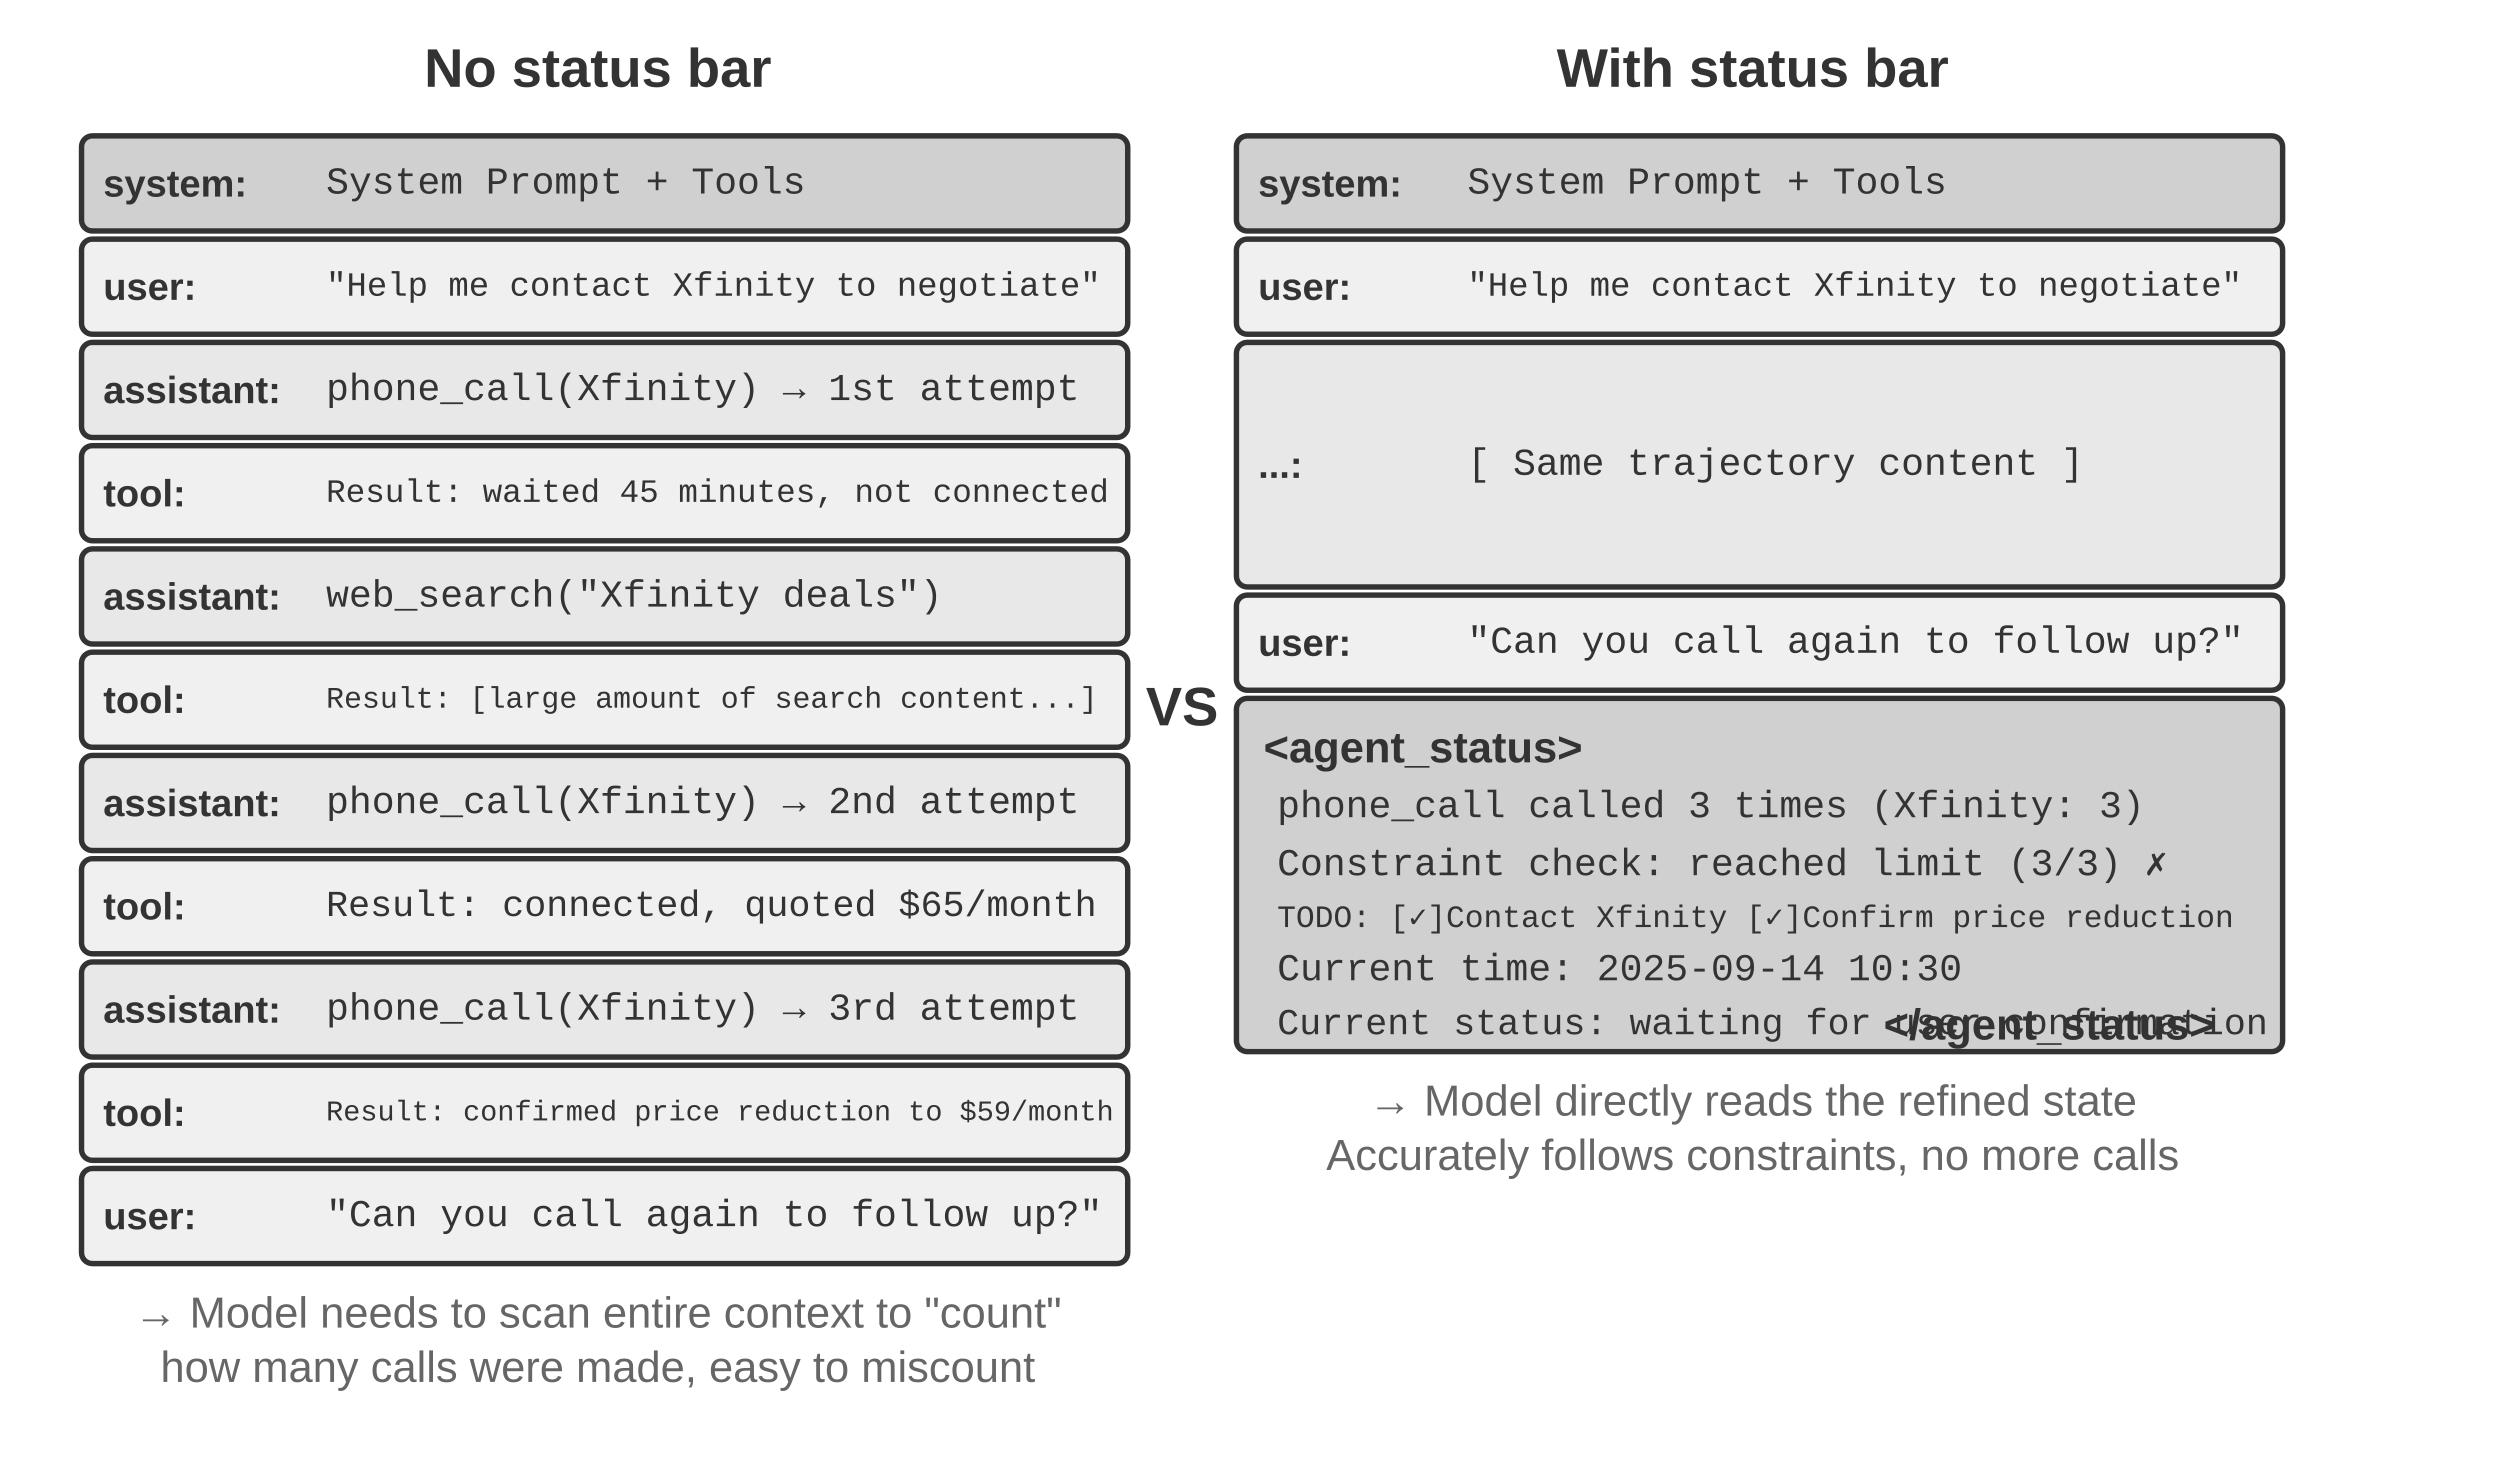
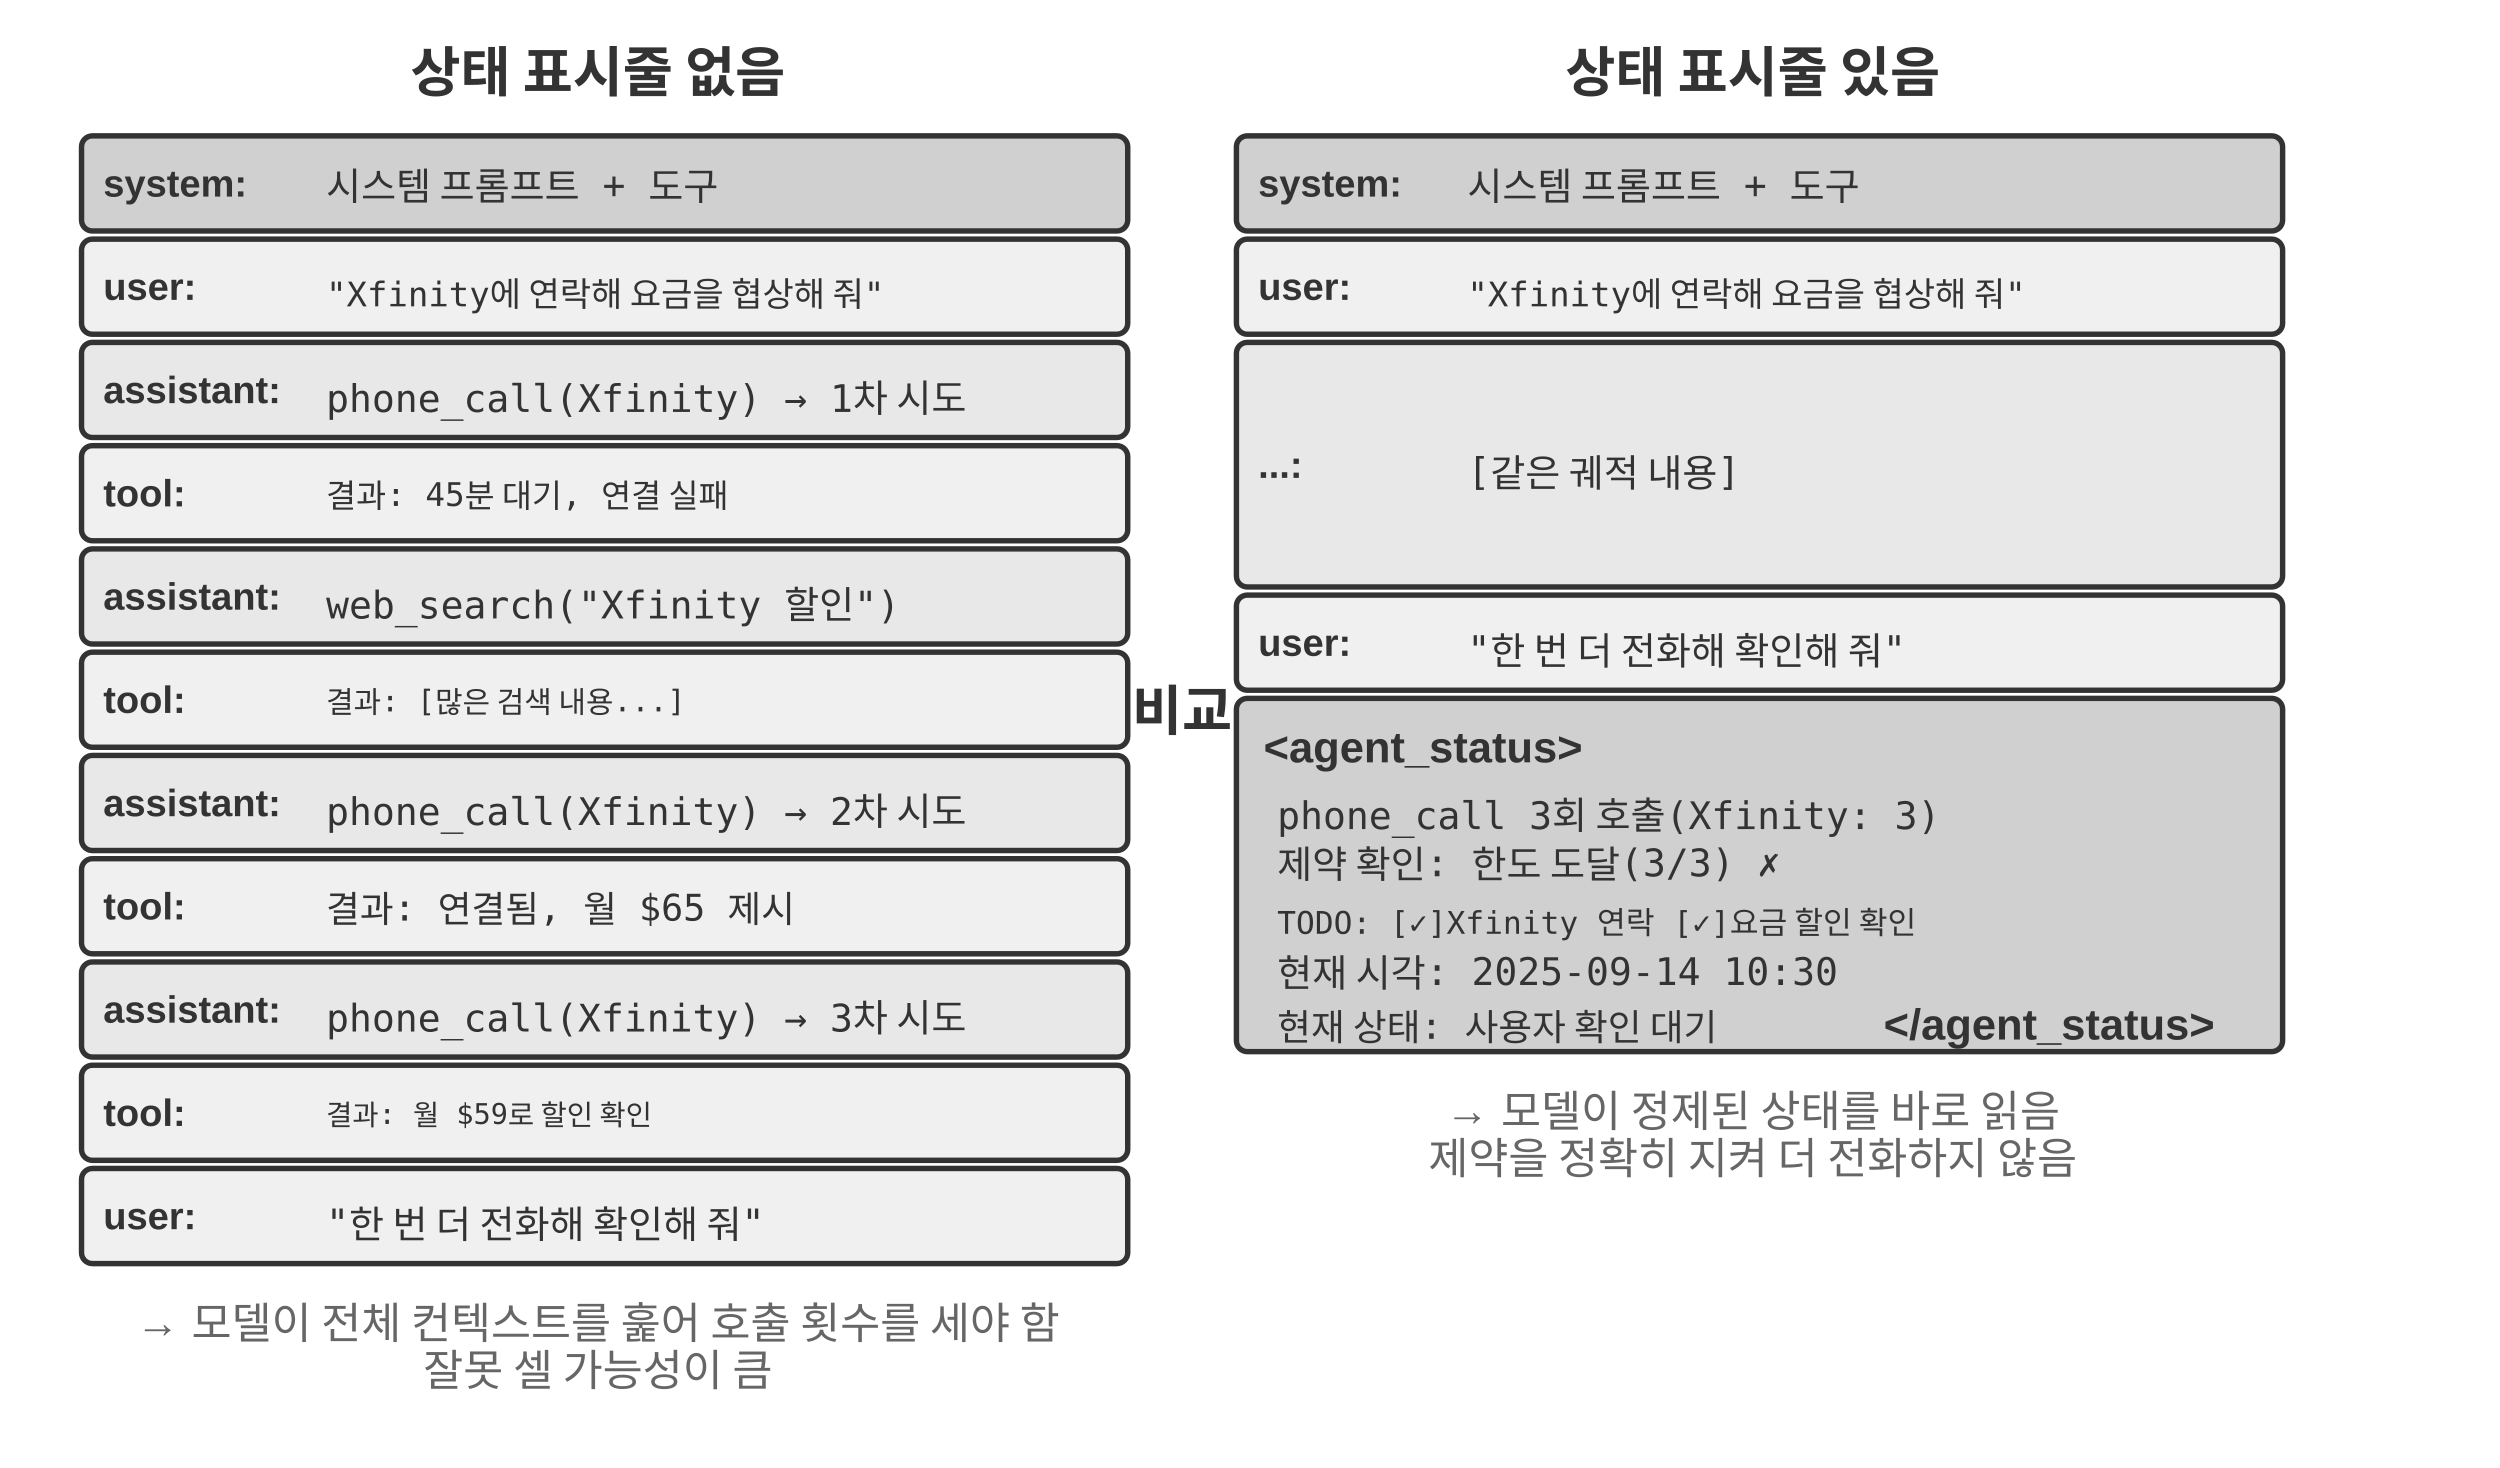
<svg xmlns="http://www.w3.org/2000/svg" viewBox="0 40 920 540" width="920" height="540" style="background:#ffffff">
  <defs>
    <marker id="ah" markerWidth="12" markerHeight="8" refX="12" refY="4" orient="auto">
      <polygon points="0 0, 12 4, 0 8" fill="#333333" />
    </marker>
    <marker id="ah-light" markerWidth="12" markerHeight="8" refX="12" refY="4" orient="auto">
      <polygon points="0 0, 12 4, 0 8" fill="#999999" />
    </marker>
  </defs>
-   <text x="220.0" y="65" font-family="Arial, 'Helvetica Neue', Helvetica, 'PingFang SC', 'Microsoft YaHei', sans-serif" font-size="20" fill="#333333" text-anchor="middle" dominant-baseline="central" font-weight="bold">No status bar</text>
-   <text x="645.0" y="65" font-family="Arial, 'Helvetica Neue', Helvetica, 'PingFang SC', 'Microsoft YaHei', sans-serif" font-size="20" fill="#333333" text-anchor="middle" dominant-baseline="central" font-weight="bold">With status bar</text>
+   <text x="220.0" y="65" font-family="'Apple SD Gothic Neo', 'Malgun Gothic', Arial, sans-serif" font-size="20" fill="#333333" text-anchor="middle" dominant-baseline="central" font-weight="bold">상태 표시줄 없음</text>
+   <text x="645.0" y="65" font-family="'Apple SD Gothic Neo', 'Malgun Gothic', Arial, sans-serif" font-size="20" fill="#333333" text-anchor="middle" dominant-baseline="central" font-weight="bold">상태 표시줄 있음</text>
  <rect x="30" y="90" width="385" height="35" rx="4" fill="#d0d0d0" stroke="#333333" stroke-width="2" />
-   <text x="38" y="107.5" font-family="Arial, 'Helvetica Neue', Helvetica, 'PingFang SC', 'Microsoft YaHei', sans-serif" font-size="14" fill="#333333" text-anchor="start" dominant-baseline="central" font-weight="bold">system:</text>
-   <text x="120" y="107.5" font-family="'Courier New', Courier, monospace" font-size="14" fill="#333333" text-anchor="start" dominant-baseline="central">System Prompt + Tools</text>
+   <text x="38" y="107.5" font-family="'Apple SD Gothic Neo', 'Malgun Gothic', Arial, sans-serif" font-size="14" fill="#333333" text-anchor="start" dominant-baseline="central" font-weight="bold">system:</text>
+   <text x="120" y="107.5" font-family="'Apple SD Gothic Neo', 'Malgun Gothic', monospace" font-size="14" fill="#333333" text-anchor="start" dominant-baseline="central">시스템 프롬프트 + 도구</text>
  <rect x="30" y="128" width="385" height="35" rx="4" fill="#f0f0f0" stroke="#333333" stroke-width="2" />
-   <text x="38" y="145.5" font-family="Arial, 'Helvetica Neue', Helvetica, 'PingFang SC', 'Microsoft YaHei', sans-serif" font-size="14" fill="#333333" text-anchor="start" dominant-baseline="central" font-weight="bold">user:</text>
-   <text x="120" y="145.5" font-family="'Courier New', Courier, monospace" font-size="12.5" fill="#333333" text-anchor="start" dominant-baseline="central">"Help me contact Xfinity to negotiate"</text>
+   <text x="38" y="145.5" font-family="'Apple SD Gothic Neo', 'Malgun Gothic', Arial, sans-serif" font-size="14" fill="#333333" text-anchor="start" dominant-baseline="central" font-weight="bold">user:</text>
+   <text x="120" y="145.5" font-family="'Apple SD Gothic Neo', 'Malgun Gothic', monospace" font-size="12.5" fill="#333333" text-anchor="start" dominant-baseline="central">"Xfinity에 연락해 요금을 협상해 줘"</text>
  <rect x="30" y="166" width="385" height="35" rx="4" fill="#e8e8e8" stroke="#333333" stroke-width="2" />
-   <text x="38" y="183.5" font-family="Arial, 'Helvetica Neue', Helvetica, 'PingFang SC', 'Microsoft YaHei', sans-serif" font-size="14" fill="#333333" text-anchor="start" dominant-baseline="central" font-weight="bold">assistant:</text>
-   <text x="120" y="183.5" font-family="'Courier New', Courier, monospace" font-size="14" fill="#333333" text-anchor="start" dominant-baseline="central">phone_call(Xfinity) → 1st attempt</text>
+   <text x="38" y="183.5" font-family="'Apple SD Gothic Neo', 'Malgun Gothic', Arial, sans-serif" font-size="14" fill="#333333" text-anchor="start" dominant-baseline="central" font-weight="bold">assistant:</text>
+   <text x="120" y="183.5" font-family="'Apple SD Gothic Neo', 'Malgun Gothic', monospace" font-size="14" fill="#333333" text-anchor="start" dominant-baseline="central">phone_call(Xfinity) → 1차 시도</text>
  <rect x="30" y="204" width="385" height="35" rx="4" fill="#f0f0f0" stroke="#333333" stroke-width="2" />
-   <text x="38" y="221.5" font-family="Arial, 'Helvetica Neue', Helvetica, 'PingFang SC', 'Microsoft YaHei', sans-serif" font-size="14" fill="#333333" text-anchor="start" dominant-baseline="central" font-weight="bold">tool:</text>
-   <text x="120" y="221.5" font-family="'Courier New', Courier, monospace" font-size="12" fill="#333333" text-anchor="start" dominant-baseline="central">Result: waited 45 minutes, not connected</text>
+   <text x="38" y="221.5" font-family="'Apple SD Gothic Neo', 'Malgun Gothic', Arial, sans-serif" font-size="14" fill="#333333" text-anchor="start" dominant-baseline="central" font-weight="bold">tool:</text>
+   <text x="120" y="221.5" font-family="'Apple SD Gothic Neo', 'Malgun Gothic', monospace" font-size="12" fill="#333333" text-anchor="start" dominant-baseline="central">결과: 45분 대기, 연결 실패</text>
  <rect x="30" y="242" width="385" height="35" rx="4" fill="#e8e8e8" stroke="#333333" stroke-width="2" />
-   <text x="38" y="259.5" font-family="Arial, 'Helvetica Neue', Helvetica, 'PingFang SC', 'Microsoft YaHei', sans-serif" font-size="14" fill="#333333" text-anchor="start" dominant-baseline="central" font-weight="bold">assistant:</text>
-   <text x="120" y="259.5" font-family="'Courier New', Courier, monospace" font-size="14" fill="#333333" text-anchor="start" dominant-baseline="central">web_search("Xfinity deals")</text>
+   <text x="38" y="259.5" font-family="'Apple SD Gothic Neo', 'Malgun Gothic', Arial, sans-serif" font-size="14" fill="#333333" text-anchor="start" dominant-baseline="central" font-weight="bold">assistant:</text>
+   <text x="120" y="259.5" font-family="'Apple SD Gothic Neo', 'Malgun Gothic', monospace" font-size="14" fill="#333333" text-anchor="start" dominant-baseline="central">web_search("Xfinity 할인")</text>
  <rect x="30" y="280" width="385" height="35" rx="4" fill="#f0f0f0" stroke="#333333" stroke-width="2" />
-   <text x="38" y="297.5" font-family="Arial, 'Helvetica Neue', Helvetica, 'PingFang SC', 'Microsoft YaHei', sans-serif" font-size="14" fill="#333333" text-anchor="start" dominant-baseline="central" font-weight="bold">tool:</text>
-   <text x="120" y="297.5" font-family="'Courier New', Courier, monospace" font-size="11" fill="#333333" text-anchor="start" dominant-baseline="central">Result: [large amount of search content...]</text>
+   <text x="38" y="297.5" font-family="'Apple SD Gothic Neo', 'Malgun Gothic', Arial, sans-serif" font-size="14" fill="#333333" text-anchor="start" dominant-baseline="central" font-weight="bold">tool:</text>
+   <text x="120" y="297.5" font-family="'Apple SD Gothic Neo', 'Malgun Gothic', monospace" font-size="11" fill="#333333" text-anchor="start" dominant-baseline="central">결과: [많은 검색 내용...]</text>
  <rect x="30" y="318" width="385" height="35" rx="4" fill="#e8e8e8" stroke="#333333" stroke-width="2" />
-   <text x="38" y="335.5" font-family="Arial, 'Helvetica Neue', Helvetica, 'PingFang SC', 'Microsoft YaHei', sans-serif" font-size="14" fill="#333333" text-anchor="start" dominant-baseline="central" font-weight="bold">assistant:</text>
-   <text x="120" y="335.5" font-family="'Courier New', Courier, monospace" font-size="14" fill="#333333" text-anchor="start" dominant-baseline="central">phone_call(Xfinity) → 2nd attempt</text>
+   <text x="38" y="335.5" font-family="'Apple SD Gothic Neo', 'Malgun Gothic', Arial, sans-serif" font-size="14" fill="#333333" text-anchor="start" dominant-baseline="central" font-weight="bold">assistant:</text>
+   <text x="120" y="335.5" font-family="'Apple SD Gothic Neo', 'Malgun Gothic', monospace" font-size="14" fill="#333333" text-anchor="start" dominant-baseline="central">phone_call(Xfinity) → 2차 시도</text>
  <rect x="30" y="356" width="385" height="35" rx="4" fill="#f0f0f0" stroke="#333333" stroke-width="2" />
-   <text x="38" y="373.5" font-family="Arial, 'Helvetica Neue', Helvetica, 'PingFang SC', 'Microsoft YaHei', sans-serif" font-size="14" fill="#333333" text-anchor="start" dominant-baseline="central" font-weight="bold">tool:</text>
-   <text x="120" y="373.5" font-family="'Courier New', Courier, monospace" font-size="13.5" fill="#333333" text-anchor="start" dominant-baseline="central">Result: connected, quoted $65/month</text>
+   <text x="38" y="373.5" font-family="'Apple SD Gothic Neo', 'Malgun Gothic', Arial, sans-serif" font-size="14" fill="#333333" text-anchor="start" dominant-baseline="central" font-weight="bold">tool:</text>
+   <text x="120" y="373.5" font-family="'Apple SD Gothic Neo', 'Malgun Gothic', monospace" font-size="13.5" fill="#333333" text-anchor="start" dominant-baseline="central">결과: 연결됨, 월 $65 제시</text>
  <rect x="30" y="394" width="385" height="35" rx="4" fill="#e8e8e8" stroke="#333333" stroke-width="2" />
-   <text x="38" y="411.5" font-family="Arial, 'Helvetica Neue', Helvetica, 'PingFang SC', 'Microsoft YaHei', sans-serif" font-size="14" fill="#333333" text-anchor="start" dominant-baseline="central" font-weight="bold">assistant:</text>
-   <text x="120" y="411.5" font-family="'Courier New', Courier, monospace" font-size="14" fill="#333333" text-anchor="start" dominant-baseline="central">phone_call(Xfinity) → 3rd attempt</text>
+   <text x="38" y="411.5" font-family="'Apple SD Gothic Neo', 'Malgun Gothic', Arial, sans-serif" font-size="14" fill="#333333" text-anchor="start" dominant-baseline="central" font-weight="bold">assistant:</text>
+   <text x="120" y="411.5" font-family="'Apple SD Gothic Neo', 'Malgun Gothic', monospace" font-size="14" fill="#333333" text-anchor="start" dominant-baseline="central">phone_call(Xfinity) → 3차 시도</text>
  <rect x="30" y="432" width="385" height="35" rx="4" fill="#f0f0f0" stroke="#333333" stroke-width="2" />
-   <text x="38" y="449.5" font-family="Arial, 'Helvetica Neue', Helvetica, 'PingFang SC', 'Microsoft YaHei', sans-serif" font-size="14" fill="#333333" text-anchor="start" dominant-baseline="central" font-weight="bold">tool:</text>
-   <text x="120" y="449.5" font-family="'Courier New', Courier, monospace" font-size="10.5" fill="#333333" text-anchor="start" dominant-baseline="central">Result: confirmed price reduction to $59/month</text>
+   <text x="38" y="449.5" font-family="'Apple SD Gothic Neo', 'Malgun Gothic', Arial, sans-serif" font-size="14" fill="#333333" text-anchor="start" dominant-baseline="central" font-weight="bold">tool:</text>
+   <text x="120" y="449.5" font-family="'Apple SD Gothic Neo', 'Malgun Gothic', monospace" font-size="10.5" fill="#333333" text-anchor="start" dominant-baseline="central">결과: 월 $59로 할인 확인</text>
  <rect x="30" y="470" width="385" height="35" rx="4" fill="#f0f0f0" stroke="#333333" stroke-width="2" />
-   <text x="38" y="487.5" font-family="Arial, 'Helvetica Neue', Helvetica, 'PingFang SC', 'Microsoft YaHei', sans-serif" font-size="14" fill="#333333" text-anchor="start" dominant-baseline="central" font-weight="bold">user:</text>
-   <text x="120" y="487.5" font-family="'Courier New', Courier, monospace" font-size="14" fill="#333333" text-anchor="start" dominant-baseline="central">"Can you call again to follow up?"</text>
-   <text x="220.0" y="523" font-family="Arial, 'Helvetica Neue', Helvetica, 'PingFang SC', 'Microsoft YaHei', sans-serif" font-size="16" fill="#666666" text-anchor="middle" dominant-baseline="central" font-weight="normal">→ Model needs to scan entire context to "count"</text>
-   <text x="220.0" y="543" font-family="Arial, 'Helvetica Neue', Helvetica, 'PingFang SC', 'Microsoft YaHei', sans-serif" font-size="16" fill="#666666" text-anchor="middle" dominant-baseline="central" font-weight="normal">how many calls were made, easy to miscount</text>
+   <text x="38" y="487.5" font-family="'Apple SD Gothic Neo', 'Malgun Gothic', Arial, sans-serif" font-size="14" fill="#333333" text-anchor="start" dominant-baseline="central" font-weight="bold">user:</text>
+   <text x="120" y="487.5" font-family="'Apple SD Gothic Neo', 'Malgun Gothic', monospace" font-size="14" fill="#333333" text-anchor="start" dominant-baseline="central">"한 번 더 전화해 확인해 줘"</text>
+   <text x="220.0" y="523" font-family="'Apple SD Gothic Neo', 'Malgun Gothic', Arial, sans-serif" font-size="16" fill="#666666" text-anchor="middle" dominant-baseline="central" font-weight="normal">→ 모델이 전체 컨텍스트를 훑어 호출 횟수를 세야 함</text>
+   <text x="220.0" y="543" font-family="'Apple SD Gothic Neo', 'Malgun Gothic', Arial, sans-serif" font-size="16" fill="#666666" text-anchor="middle" dominant-baseline="central" font-weight="normal">잘못 셀 가능성이 큼</text>
  <rect x="455" y="90" width="385" height="35" rx="4" fill="#d0d0d0" stroke="#333333" stroke-width="2" />
-   <text x="463" y="107.5" font-family="Arial, 'Helvetica Neue', Helvetica, 'PingFang SC', 'Microsoft YaHei', sans-serif" font-size="14" fill="#333333" text-anchor="start" dominant-baseline="central" font-weight="bold">system:</text>
-   <text x="540" y="107.5" font-family="'Courier New', Courier, monospace" font-size="14" fill="#333333" text-anchor="start" dominant-baseline="central">System Prompt + Tools</text>
+   <text x="463" y="107.5" font-family="'Apple SD Gothic Neo', 'Malgun Gothic', Arial, sans-serif" font-size="14" fill="#333333" text-anchor="start" dominant-baseline="central" font-weight="bold">system:</text>
+   <text x="540" y="107.5" font-family="'Apple SD Gothic Neo', 'Malgun Gothic', monospace" font-size="14" fill="#333333" text-anchor="start" dominant-baseline="central">시스템 프롬프트 + 도구</text>
  <rect x="455" y="128" width="385" height="35" rx="4" fill="#f0f0f0" stroke="#333333" stroke-width="2" />
-   <text x="463" y="145.5" font-family="Arial, 'Helvetica Neue', Helvetica, 'PingFang SC', 'Microsoft YaHei', sans-serif" font-size="14" fill="#333333" text-anchor="start" dominant-baseline="central" font-weight="bold">user:</text>
-   <text x="540" y="145.5" font-family="'Courier New', Courier, monospace" font-size="12.5" fill="#333333" text-anchor="start" dominant-baseline="central">"Help me contact Xfinity to negotiate"</text>
+   <text x="463" y="145.5" font-family="'Apple SD Gothic Neo', 'Malgun Gothic', Arial, sans-serif" font-size="14" fill="#333333" text-anchor="start" dominant-baseline="central" font-weight="bold">user:</text>
+   <text x="540" y="145.5" font-family="'Apple SD Gothic Neo', 'Malgun Gothic', monospace" font-size="12.5" fill="#333333" text-anchor="start" dominant-baseline="central">"Xfinity에 연락해 요금을 협상해 줘"</text>
  <rect x="455" y="166" width="385" height="90" rx="4" fill="#e8e8e8" stroke="#333333" stroke-width="2" />
-   <text x="463" y="211.0" font-family="Arial, 'Helvetica Neue', Helvetica, 'PingFang SC', 'Microsoft YaHei', sans-serif" font-size="14" fill="#333333" text-anchor="start" dominant-baseline="central" font-weight="bold">...:</text>
-   <text x="540" y="211.0" font-family="'Courier New', Courier, monospace" font-size="14" fill="#333333" text-anchor="start" dominant-baseline="central">[ Same trajectory content ]</text>
+   <text x="463" y="211.0" font-family="'Apple SD Gothic Neo', 'Malgun Gothic', Arial, sans-serif" font-size="14" fill="#333333" text-anchor="start" dominant-baseline="central" font-weight="bold">...:</text>
+   <text x="540" y="211.0" font-family="'Apple SD Gothic Neo', 'Malgun Gothic', monospace" font-size="14" fill="#333333" text-anchor="start" dominant-baseline="central">[같은 궤적 내용]</text>
  <rect x="455" y="259" width="385" height="35" rx="4" fill="#f0f0f0" stroke="#333333" stroke-width="2" />
-   <text x="463" y="276.5" font-family="Arial, 'Helvetica Neue', Helvetica, 'PingFang SC', 'Microsoft YaHei', sans-serif" font-size="14" fill="#333333" text-anchor="start" dominant-baseline="central" font-weight="bold">user:</text>
-   <text x="540" y="276.5" font-family="'Courier New', Courier, monospace" font-size="14" fill="#333333" text-anchor="start" dominant-baseline="central">"Can you call again to follow up?"</text>
+   <text x="463" y="276.5" font-family="'Apple SD Gothic Neo', 'Malgun Gothic', Arial, sans-serif" font-size="14" fill="#333333" text-anchor="start" dominant-baseline="central" font-weight="bold">user:</text>
+   <text x="540" y="276.5" font-family="'Apple SD Gothic Neo', 'Malgun Gothic', monospace" font-size="14" fill="#333333" text-anchor="start" dominant-baseline="central">"한 번 더 전화해 확인해 줘"</text>
  <rect x="455" y="297" width="385" height="130" rx="4" fill="#d0d0d0" stroke="#333333" stroke-width="2" />
-   <text x="465" y="315" font-family="Arial, 'Helvetica Neue', Helvetica, 'PingFang SC', 'Microsoft YaHei', sans-serif" font-size="16" fill="#333333" text-anchor="start" dominant-baseline="central" font-weight="bold">&lt;agent_status&gt;</text>
-   <text x="470" y="337" font-family="'Courier New', Courier, monospace" font-size="14" fill="#333333" text-anchor="start" dominant-baseline="central">phone_call called 3 times (Xfinity: 3)</text>
-   <text x="470" y="357" font-family="'Courier New', Courier, monospace" font-size="14" fill="#333333" text-anchor="start" dominant-baseline="central">Constraint check: reached limit (3/3) ✗</text>
-   <text x="470" y="377" font-family="'Courier New', Courier, monospace" font-size="11.5" fill="#333333" text-anchor="start" dominant-baseline="central">TODO: [✓]Contact Xfinity [✓]Confirm price reduction</text>
-   <text x="470" y="397" font-family="'Courier New', Courier, monospace" font-size="14" fill="#333333" text-anchor="start" dominant-baseline="central">Current time: 2025-09-14 10:30</text>
-   <text x="470" y="417" font-family="'Courier New', Courier, monospace" font-size="13.5" fill="#333333" text-anchor="start" dominant-baseline="central">Current status: waiting for user confirmation</text>
-   <text x="815" y="417" font-family="Arial, 'Helvetica Neue', Helvetica, 'PingFang SC', 'Microsoft YaHei', sans-serif" font-size="16" fill="#333333" text-anchor="end" dominant-baseline="central" font-weight="bold">&lt;/agent_status&gt;</text>
-   <text x="645.0" y="445" font-family="Arial, 'Helvetica Neue', Helvetica, 'PingFang SC', 'Microsoft YaHei', sans-serif" font-size="16" fill="#666666" text-anchor="middle" dominant-baseline="central" font-weight="normal">→ Model directly reads the refined state</text>
-   <text x="645.0" y="465" font-family="Arial, 'Helvetica Neue', Helvetica, 'PingFang SC', 'Microsoft YaHei', sans-serif" font-size="16" fill="#666666" text-anchor="middle" dominant-baseline="central" font-weight="normal">Accurately follows constraints, no more calls</text>
-   <text x="435.0" y="300" font-family="Arial, 'Helvetica Neue', Helvetica, 'PingFang SC', 'Microsoft YaHei', sans-serif" font-size="20" fill="#333333" text-anchor="middle" dominant-baseline="central" font-weight="bold">VS</text>
+   <text x="465" y="315" font-family="'Apple SD Gothic Neo', 'Malgun Gothic', Arial, sans-serif" font-size="16" fill="#333333" text-anchor="start" dominant-baseline="central" font-weight="bold">&lt;agent_status&gt;</text>
+   <text x="470" y="337" font-family="'Apple SD Gothic Neo', 'Malgun Gothic', monospace" font-size="14" fill="#333333" text-anchor="start" dominant-baseline="central">phone_call 3회 호출(Xfinity: 3)</text>
+   <text x="470" y="357" font-family="'Apple SD Gothic Neo', 'Malgun Gothic', monospace" font-size="14" fill="#333333" text-anchor="start" dominant-baseline="central">제약 확인: 한도 도달(3/3) ✗</text>
+   <text x="470" y="377" font-family="'Apple SD Gothic Neo', 'Malgun Gothic', monospace" font-size="11.5" fill="#333333" text-anchor="start" dominant-baseline="central">TODO: [✓]Xfinity 연락 [✓]요금 할인 확인</text>
+   <text x="470" y="397" font-family="'Apple SD Gothic Neo', 'Malgun Gothic', monospace" font-size="14" fill="#333333" text-anchor="start" dominant-baseline="central">현재 시각: 2025-09-14 10:30</text>
+   <text x="470" y="417" font-family="'Apple SD Gothic Neo', 'Malgun Gothic', monospace" font-size="13.5" fill="#333333" text-anchor="start" dominant-baseline="central">현재 상태: 사용자 확인 대기</text>
+   <text x="815" y="417" font-family="'Apple SD Gothic Neo', 'Malgun Gothic', Arial, sans-serif" font-size="16" fill="#333333" text-anchor="end" dominant-baseline="central" font-weight="bold">&lt;/agent_status&gt;</text>
+   <text x="645.0" y="445" font-family="'Apple SD Gothic Neo', 'Malgun Gothic', Arial, sans-serif" font-size="16" fill="#666666" text-anchor="middle" dominant-baseline="central" font-weight="normal">→ 모델이 정제된 상태를 바로 읽음</text>
+   <text x="645.0" y="465" font-family="'Apple SD Gothic Neo', 'Malgun Gothic', Arial, sans-serif" font-size="16" fill="#666666" text-anchor="middle" dominant-baseline="central" font-weight="normal">제약을 정확히 지켜 더 전화하지 않음</text>
+   <text x="435.0" y="300" font-family="'Apple SD Gothic Neo', 'Malgun Gothic', Arial, sans-serif" font-size="20" fill="#333333" text-anchor="middle" dominant-baseline="central" font-weight="bold">비교</text>
</svg>
